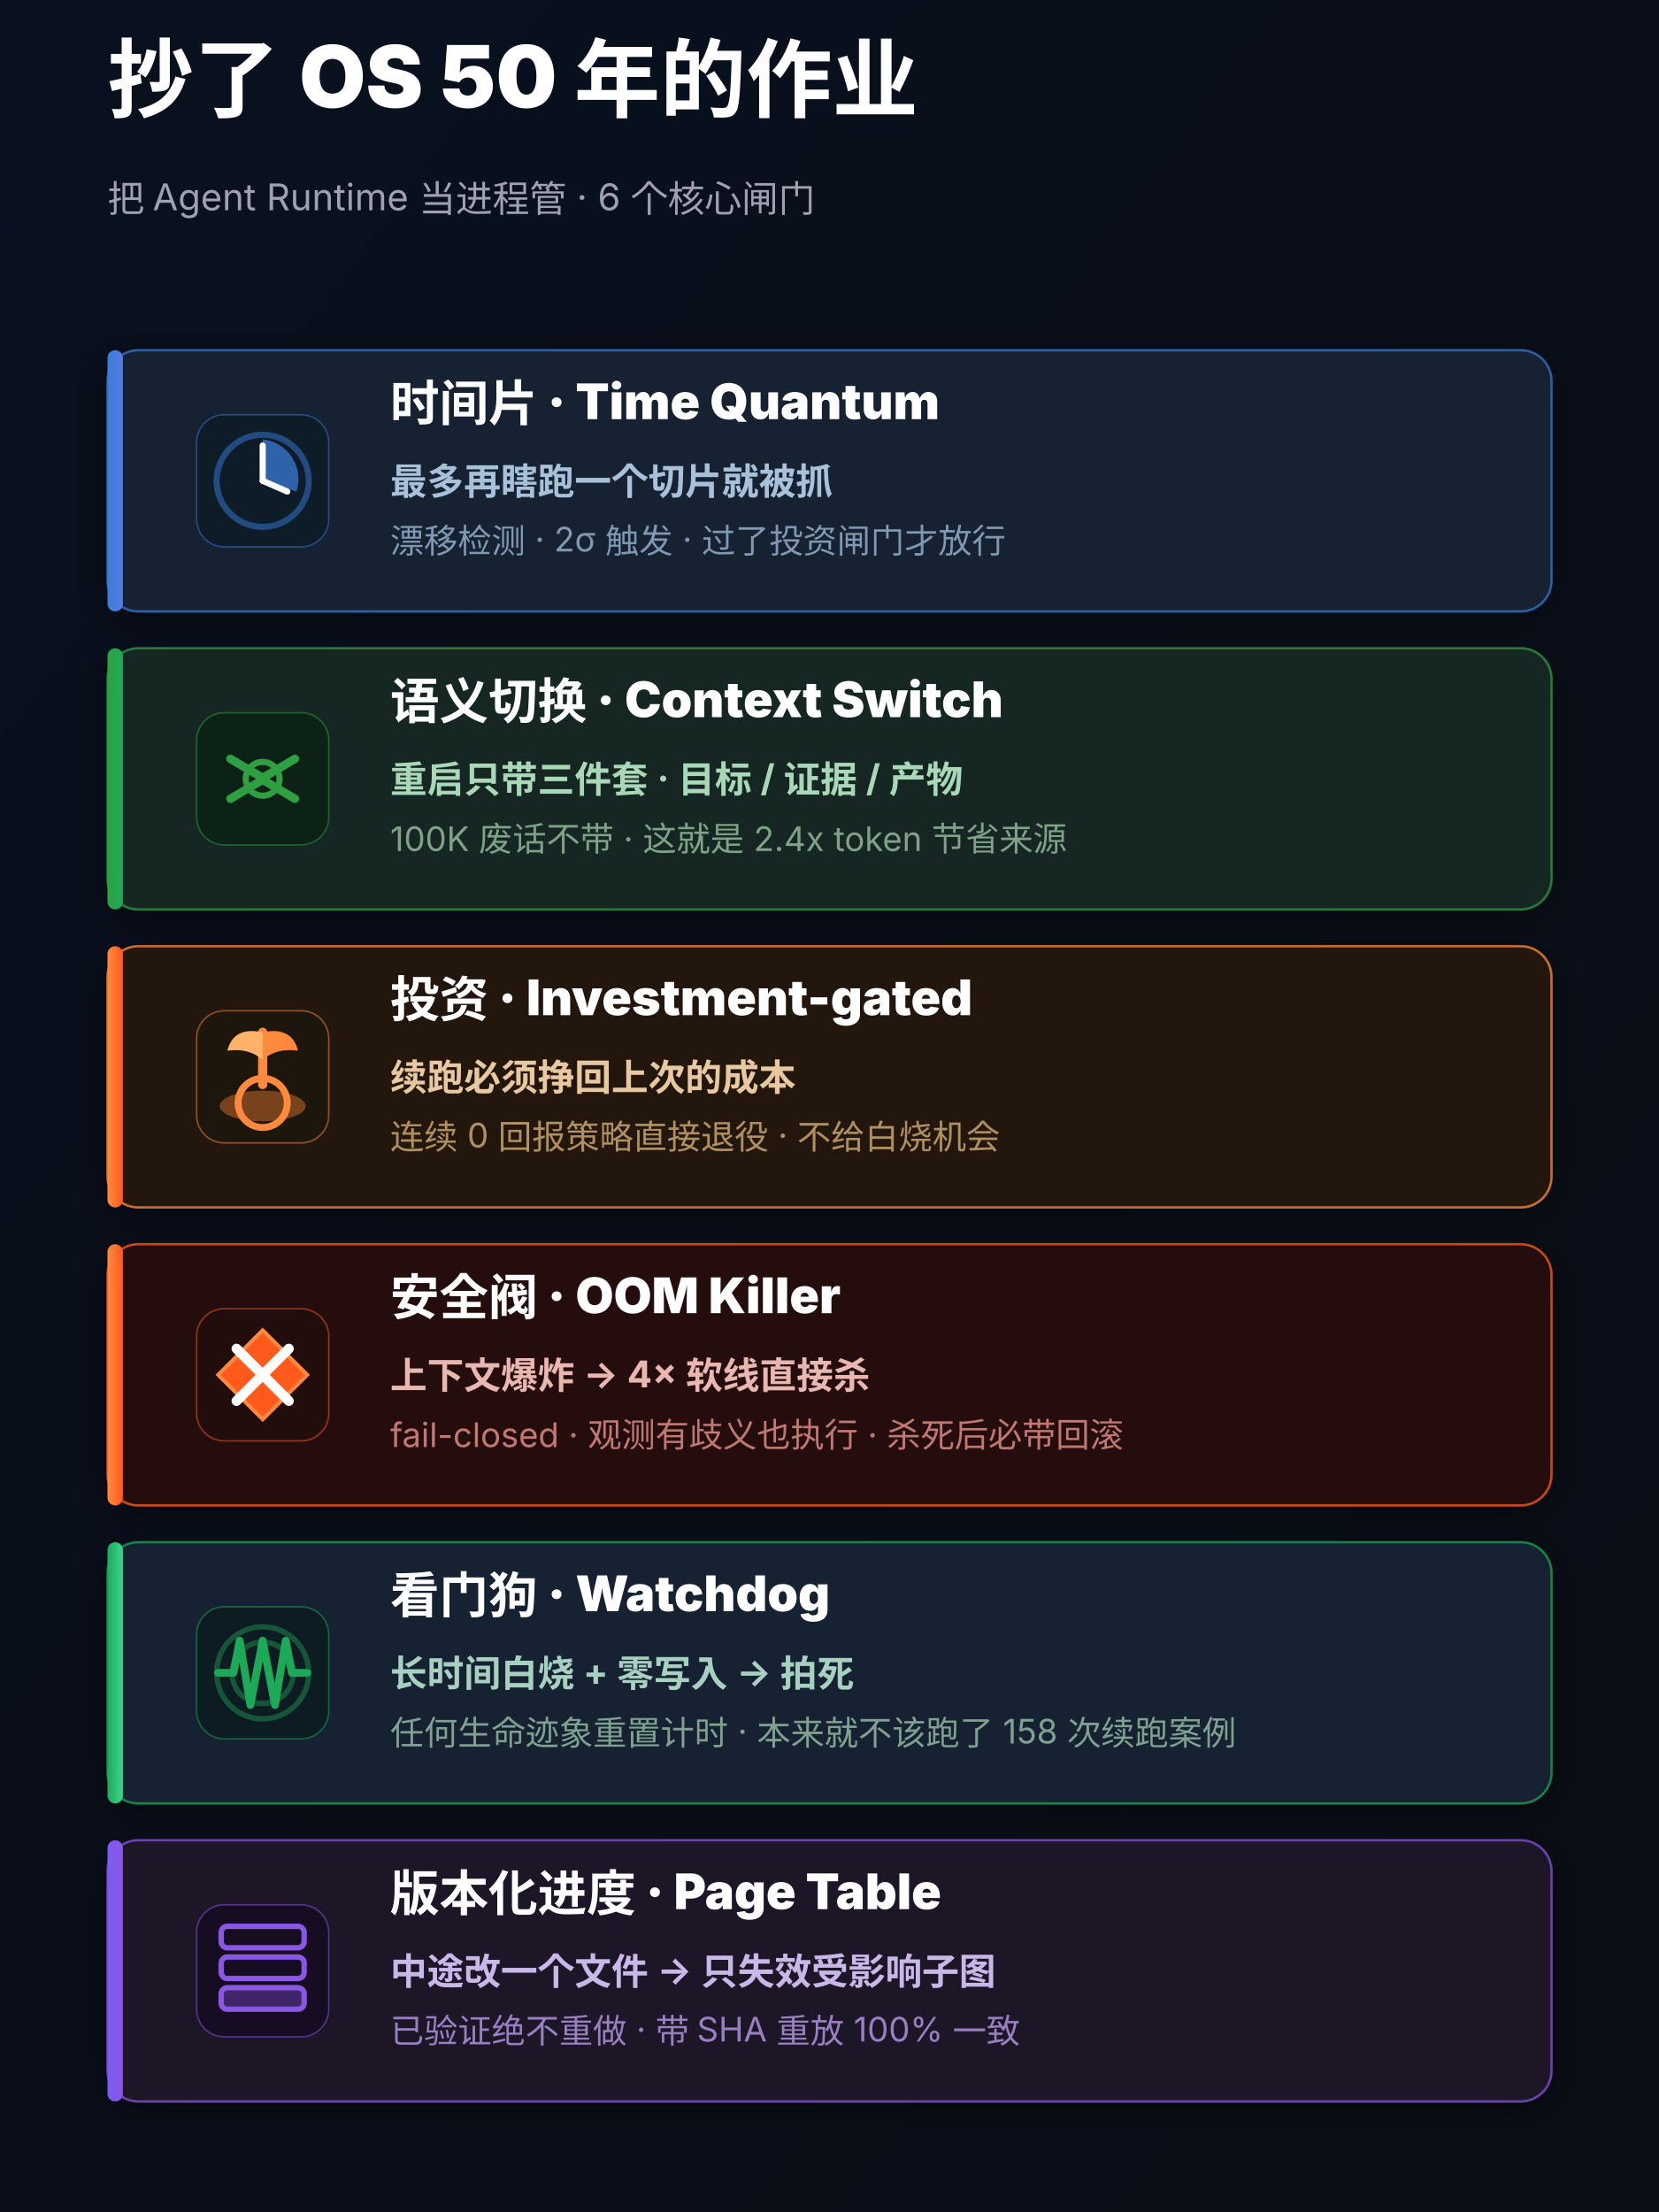
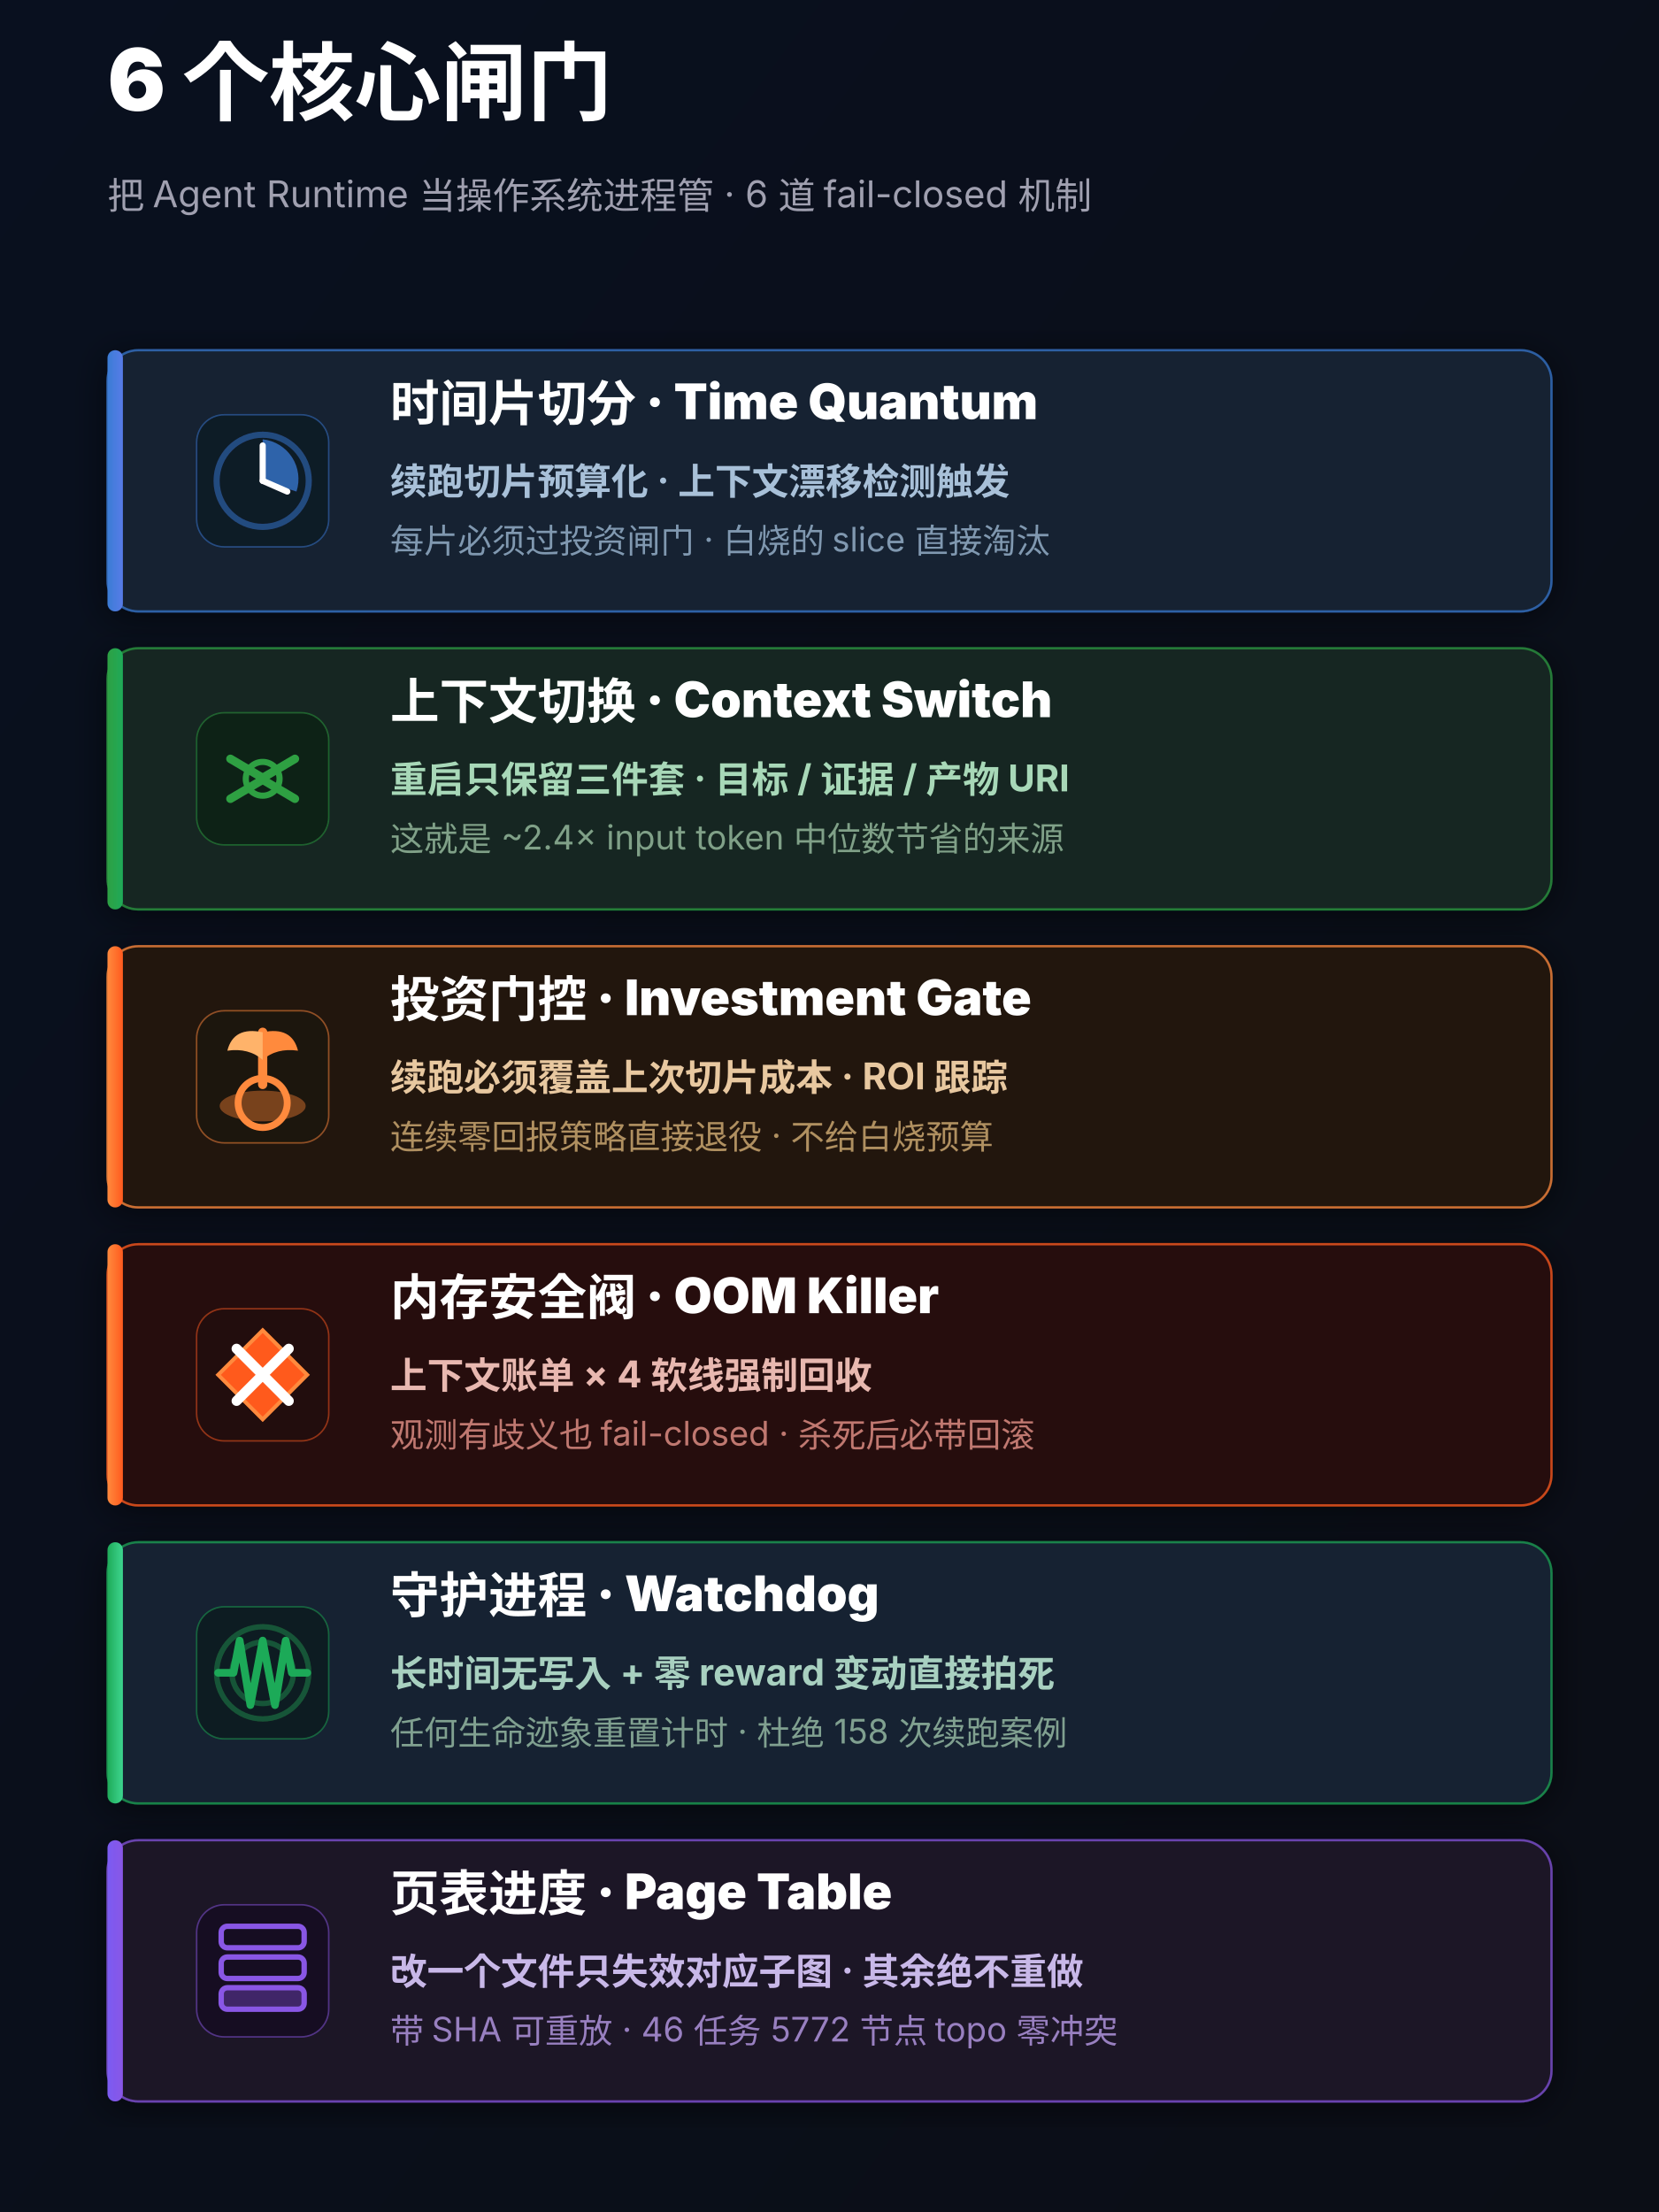
<svg xmlns="http://www.w3.org/2000/svg" viewBox="0 0 1080 1440" width="1080" height="1440">
  <defs>
    <linearGradient id="bg3" x1="0" y1="0" x2="1" y2="1">
      <stop offset="0%" stop-color="#09101f" />
      <stop offset="100%" stop-color="#0b0e16" />
    </linearGradient>
    <linearGradient id="g1" x1="0" y1="0" x2="1" y2="0">
      <stop offset="0%" stop-color="#3A7BD5" />
      <stop offset="100%" stop-color="#587BE8" />
    </linearGradient>
    <linearGradient id="g2" x1="0" y1="0" x2="1" y2="0">
      <stop offset="0%" stop-color="#2ea043" />
      <stop offset="100%" stop-color="#1FAA59" />
    </linearGradient>
    <linearGradient id="g3" x1="0" y1="0" x2="1" y2="0">
      <stop offset="0%" stop-color="#FF8A3D" />
      <stop offset="100%" stop-color="#FF5A1F" />
    </linearGradient>
    <linearGradient id="g5" x1="0" y1="0" x2="1" y2="0">
      <stop offset="0%" stop-color="#1FAA59" />
      <stop offset="100%" stop-color="#3DD68F" />
    </linearGradient>
    <linearGradient id="g6" x1="0" y1="0" x2="1" y2="0">
      <stop offset="0%" stop-color="#7B5BF2" />
      <stop offset="100%" stop-color="#8957e5" />
    </linearGradient>
    <filter id="s3">
      <feDropShadow dx="0" dy="4" stdDeviation="12" flood-color="#000" flood-opacity="0.55" />
    </filter>
  </defs>
  <rect width="1080" height="1440" fill="url(#bg3)" />
  <g transform="translate(70, 72)">
-     <text font-family="Helvetica Neue, Inter, Arial Black, sans-serif" font-size="56" font-weight="900" fill="#FFFFFF">抄了 OS 50 年的作业</text>
-     <text y="66" font-family="Helvetica Neue, Inter, Arial, sans-serif" font-size="24" fill="#a0a0b0">把 Agent Runtime 当进程管 · 6 个核心闸门</text>
+     <text font-family="Helvetica Neue, Inter, Arial Black, sans-serif" font-size="56" font-weight="900" fill="#FFFFFF">6 个核心闸门</text>
+     <text y="64" font-family="Helvetica Neue, Inter, Arial, sans-serif" font-size="24" fill="#a0a0b0">把 Agent Runtime 当操作系统进程管 · 6 道 fail-closed 机制</text>
  </g>
  <g transform="translate(70, 228)" filter="url(#s3)">
    <rect width="940" height="170" rx="20" fill="#142130" stroke="#3A7BD5" stroke-opacity="0.7" stroke-width="1.5" />
    <rect x="0" y="0" width="10" height="170" rx="5" fill="url(#g1)" />
    <g transform="translate(58, 42)">
      <rect width="86" height="86" rx="18" fill="#0f1a28" stroke="#3A7BD5" stroke-opacity="0.5" />
      <circle cx="43" cy="43" r="30" fill="none" stroke="#3A7BD5" stroke-width="4" opacity="0.5" />
      <path d="M 43 43 L 43 16 A 26 26 0 0 1 65 50 L 43 43 Z" fill="#3A7BD5" opacity="0.75" />
      <line x1="43" y1="43" x2="43" y2="20" stroke="#FFFFFF" stroke-width="4" stroke-linecap="round" />
      <line x1="43" y1="43" x2="59" y2="50" stroke="#FFFFFF" stroke-width="4" stroke-linecap="round" />
    </g>
    <g transform="translate(184, 46)">
-       <text font-family="Helvetica Neue, Inter, Arial Black, sans-serif" font-size="32" font-weight="900" fill="#FFFFFF">时间片 · Time Quantum</text>
-       <text y="48" font-family="Helvetica Neue, Inter, Arial, sans-serif" font-size="24" font-weight="700" fill="#a8c0d8">最多再瞎跑一个切片就被抓</text>
-       <text y="86" font-family="Helvetica Neue, Inter, Arial, sans-serif" font-size="22" fill="#8098b0">漂移检测 · 2σ 触发 · 过了投资闸门才放行</text>
+       <text font-family="Helvetica Neue, Inter, Arial Black, sans-serif" font-size="32" font-weight="900" fill="#FFFFFF">时间片切分 · Time Quantum</text>
+       <text y="48" font-family="Helvetica Neue, Inter, Arial, sans-serif" font-size="24" font-weight="700" fill="#a8c0d8">续跑切片预算化 · 上下文漂移检测触发</text>
+       <text y="86" font-family="Helvetica Neue, Inter, Arial, sans-serif" font-size="22" fill="#8098b0">每片必须过投资闸门 · 白烧的 slice 直接淘汰</text>
    </g>
  </g>
  <g transform="translate(70, 422)" filter="url(#s3)">
    <rect width="940" height="170" rx="20" fill="#142820" stroke="#2ea043" stroke-opacity="0.7" stroke-width="1.5" />
    <rect x="0" y="0" width="10" height="170" rx="5" fill="url(#g2)" />
    <g transform="translate(58, 42)">
      <rect width="86" height="86" rx="18" fill="#0f2018" stroke="#2ea043" stroke-opacity="0.5" />
      <path d="M 22 30 L 44 43 L 22 56" fill="none" stroke="#2ea043" stroke-width="5.5" stroke-linecap="round" stroke-linejoin="round" />
      <path d="M 64 30 L 42 43 L 64 56" fill="none" stroke="#2ea043" stroke-width="5.5" stroke-linecap="round" stroke-linejoin="round" />
      <circle cx="43" cy="43" r="11" fill="none" stroke="#2ea043" stroke-width="4" />
    </g>
    <g transform="translate(184, 46)">
-       <text font-family="Helvetica Neue, Inter, Arial Black, sans-serif" font-size="32" font-weight="900" fill="#FFFFFF">语义切换 · Context Switch</text>
-       <text y="48" font-family="Helvetica Neue, Inter, Arial, sans-serif" font-size="24" font-weight="700" fill="#a8d8b8">重启只带三件套 · 目标 / 证据 / 产物</text>
-       <text y="86" font-family="Helvetica Neue, Inter, Arial, sans-serif" font-size="22" fill="#80a088">100K 废话不带 · 这就是 2.4x token 节省来源</text>
+       <text font-family="Helvetica Neue, Inter, Arial Black, sans-serif" font-size="32" font-weight="900" fill="#FFFFFF">上下文切换 · Context Switch</text>
+       <text y="48" font-family="Helvetica Neue, Inter, Arial, sans-serif" font-size="24" font-weight="700" fill="#a8d8b8">重启只保留三件套 · 目标 / 证据 / 产物 URI</text>
+       <text y="86" font-family="Helvetica Neue, Inter, Arial, sans-serif" font-size="22" fill="#80a088">这就是 ~2.4× input token 中位数节省的来源</text>
    </g>
  </g>
  <g transform="translate(70, 616)" filter="url(#s3)">
    <rect width="940" height="170" rx="20" fill="#241810" stroke="#FF8A3D" stroke-opacity="0.75" stroke-width="1.5" />
    <rect x="0" y="0" width="10" height="170" rx="5" fill="url(#g3)" />
    <g transform="translate(58, 42)">
      <rect width="86" height="86" rx="18" fill="#1e140c" stroke="#FF8A3D" stroke-opacity="0.5" />
      <ellipse cx="43" cy="62" rx="28" ry="10" fill="#FF8A3D" opacity="0.4" />
      <circle cx="43" cy="60" r="16" fill="none" stroke="#FF8A3D" stroke-width="4.5" />
      <path d="M 43 48 L 43 14" stroke="#FF8A3D" stroke-width="6" stroke-linecap="round" />
      <path d="M 43 14 Q 62 10 66 26 Q 52 24 43 32 Z" fill="#FF8A3D" />
      <path d="M 43 14 Q 24 10 20 26 Q 34 24 43 32 Z" fill="#FFB36B" />
    </g>
    <g transform="translate(184, 46)">
-       <text font-family="Helvetica Neue, Inter, Arial Black, sans-serif" font-size="32" font-weight="900" fill="#FFFFFF">投资 · Investment-gated</text>
-       <text y="48" font-family="Helvetica Neue, Inter, Arial, sans-serif" font-size="24" font-weight="700" fill="#e8c8a0">续跑必须挣回上次的成本</text>
-       <text y="86" font-family="Helvetica Neue, Inter, Arial, sans-serif" font-size="22" fill="#b09060">连续 0 回报策略直接退役 · 不给白烧机会</text>
+       <text font-family="Helvetica Neue, Inter, Arial Black, sans-serif" font-size="32" font-weight="900" fill="#FFFFFF">投资门控 · Investment Gate</text>
+       <text y="48" font-family="Helvetica Neue, Inter, Arial, sans-serif" font-size="24" font-weight="700" fill="#e8c8a0">续跑必须覆盖上次切片成本 · ROI 跟踪</text>
+       <text y="86" font-family="Helvetica Neue, Inter, Arial, sans-serif" font-size="22" fill="#b09060">连续零回报策略直接退役 · 不给白烧预算</text>
    </g>
  </g>
  <g transform="translate(70, 810)" filter="url(#s3)">
    <rect width="940" height="170" rx="20" fill="#281010" stroke="#FF5A1F" stroke-opacity="0.75" stroke-width="1.5" />
    <rect x="0" y="0" width="10" height="170" rx="5" fill="url(#g3)" />
    <g transform="translate(58, 42)">
      <rect width="86" height="86" rx="18" fill="#200a0a" stroke="#FF5A1F" stroke-opacity="0.5" />
      <polygon points="43,14 72,43 43,72 14,43" fill="#FF5A1F" stroke="#FF8A3D" stroke-width="2.5" />
      <line x1="26" y1="26" x2="60" y2="60" stroke="#FFFFFF" stroke-width="6.5" stroke-linecap="round" />
      <line x1="60" y1="26" x2="26" y2="60" stroke="#FFFFFF" stroke-width="6.5" stroke-linecap="round" />
    </g>
    <g transform="translate(184, 46)">
-       <text font-family="Helvetica Neue, Inter, Arial Black, sans-serif" font-size="32" font-weight="900" fill="#FFFFFF">安全阀 · OOM Killer</text>
-       <text y="48" font-family="Helvetica Neue, Inter, Arial, sans-serif" font-size="24" font-weight="700" fill="#e8b8b0">上下文爆炸 → 4× 软线直接杀</text>
-       <text y="86" font-family="Helvetica Neue, Inter, Arial, sans-serif" font-size="22" fill="#c07870">fail-closed · 观测有歧义也执行 · 杀死后必带回滚</text>
+       <text font-family="Helvetica Neue, Inter, Arial Black, sans-serif" font-size="32" font-weight="900" fill="#FFFFFF">内存安全阀 · OOM Killer</text>
+       <text y="48" font-family="Helvetica Neue, Inter, Arial, sans-serif" font-size="24" font-weight="700" fill="#e8b8b0">上下文账单 × 4 软线强制回收</text>
+       <text y="86" font-family="Helvetica Neue, Inter, Arial, sans-serif" font-size="22" fill="#c07870">观测有歧义也 fail-closed · 杀死后必带回滚</text>
    </g>
  </g>
  <g transform="translate(70, 1004)" filter="url(#s3)">
    <rect width="940" height="170" rx="20" fill="#142230" stroke="#1FAA59" stroke-opacity="0.7" stroke-width="1.5" />
    <rect x="0" y="0" width="10" height="170" rx="5" fill="url(#g5)" />
    <g transform="translate(58, 42)">
      <rect width="86" height="86" rx="18" fill="#0f1d20" stroke="#1FAA59" stroke-opacity="0.5" />
      <circle cx="43" cy="43" r="30" fill="none" stroke="#1FAA59" stroke-width="3.5" opacity="0.4" />
      <circle cx="43" cy="43" r="20" fill="none" stroke="#1FAA59" stroke-width="3.5" opacity="0.4" />
      <polyline points="14,43 24,43 28,22 35,64 43,22 51,64 58,22 62,43 72,43" fill="none" stroke="#1FAA59" stroke-width="5" stroke-linecap="round" stroke-linejoin="round" />
    </g>
    <g transform="translate(184, 46)">
-       <text font-family="Helvetica Neue, Inter, Arial Black, sans-serif" font-size="32" font-weight="900" fill="#FFFFFF">看门狗 · Watchdog</text>
-       <text y="48" font-family="Helvetica Neue, Inter, Arial, sans-serif" font-size="24" font-weight="700" fill="#a8d0c0">长时间白烧 + 零写入 → 拍死</text>
-       <text y="86" font-family="Helvetica Neue, Inter, Arial, sans-serif" font-size="22" fill="#80a090">任何生命迹象重置计时 · 本来就不该跑了 158 次续跑案例</text>
+       <text font-family="Helvetica Neue, Inter, Arial Black, sans-serif" font-size="32" font-weight="900" fill="#FFFFFF">守护进程 · Watchdog</text>
+       <text y="48" font-family="Helvetica Neue, Inter, Arial, sans-serif" font-size="24" font-weight="700" fill="#a8d0c0">长时间无写入 + 零 reward 变动直接拍死</text>
+       <text y="86" font-family="Helvetica Neue, Inter, Arial, sans-serif" font-size="22" fill="#80a090">任何生命迹象重置计时 · 杜绝 158 次续跑案例</text>
    </g>
  </g>
  <g transform="translate(70, 1198)" filter="url(#s3)">
    <rect width="940" height="170" rx="20" fill="#1e1428" stroke="#8957e5" stroke-opacity="0.7" stroke-width="1.5" />
    <rect x="0" y="0" width="10" height="170" rx="5" fill="url(#g6)" />
    <g transform="translate(58, 42)">
      <rect width="86" height="86" rx="18" fill="#181024" stroke="#8957e5" stroke-opacity="0.5" />
      <rect x="16" y="14" width="54" height="14" rx="4" fill="none" stroke="#8957e5" stroke-width="3.5" />
      <rect x="16" y="34" width="54" height="14" rx="4" fill="none" stroke="#8957e5" stroke-width="3.5" />
      <rect x="16" y="54" width="54" height="14" rx="4" fill="#8957e5" fill-opacity="0.35" stroke="#8957e5" stroke-width="3.5" />
    </g>
    <g transform="translate(184, 46)">
-       <text font-family="Helvetica Neue, Inter, Arial Black, sans-serif" font-size="32" font-weight="900" fill="#FFFFFF">版本化进度 · Page Table</text>
-       <text y="48" font-family="Helvetica Neue, Inter, Arial, sans-serif" font-size="24" font-weight="700" fill="#c8b8e8">中途改一个文件 → 只失效受影响子图</text>
-       <text y="86" font-family="Helvetica Neue, Inter, Arial, sans-serif" font-size="22" fill="#9880c0">已验证绝不重做 · 带 SHA 重放 100% 一致</text>
+       <text font-family="Helvetica Neue, Inter, Arial Black, sans-serif" font-size="32" font-weight="900" fill="#FFFFFF">页表进度 · Page Table</text>
+       <text y="48" font-family="Helvetica Neue, Inter, Arial, sans-serif" font-size="24" font-weight="700" fill="#c8b8e8">改一个文件只失效对应子图 · 其余绝不重做</text>
+       <text y="86" font-family="Helvetica Neue, Inter, Arial, sans-serif" font-size="22" fill="#9880c0">带 SHA 可重放 · 46 任务 5772 节点 topo 零冲突</text>
    </g>
  </g>
</svg>
